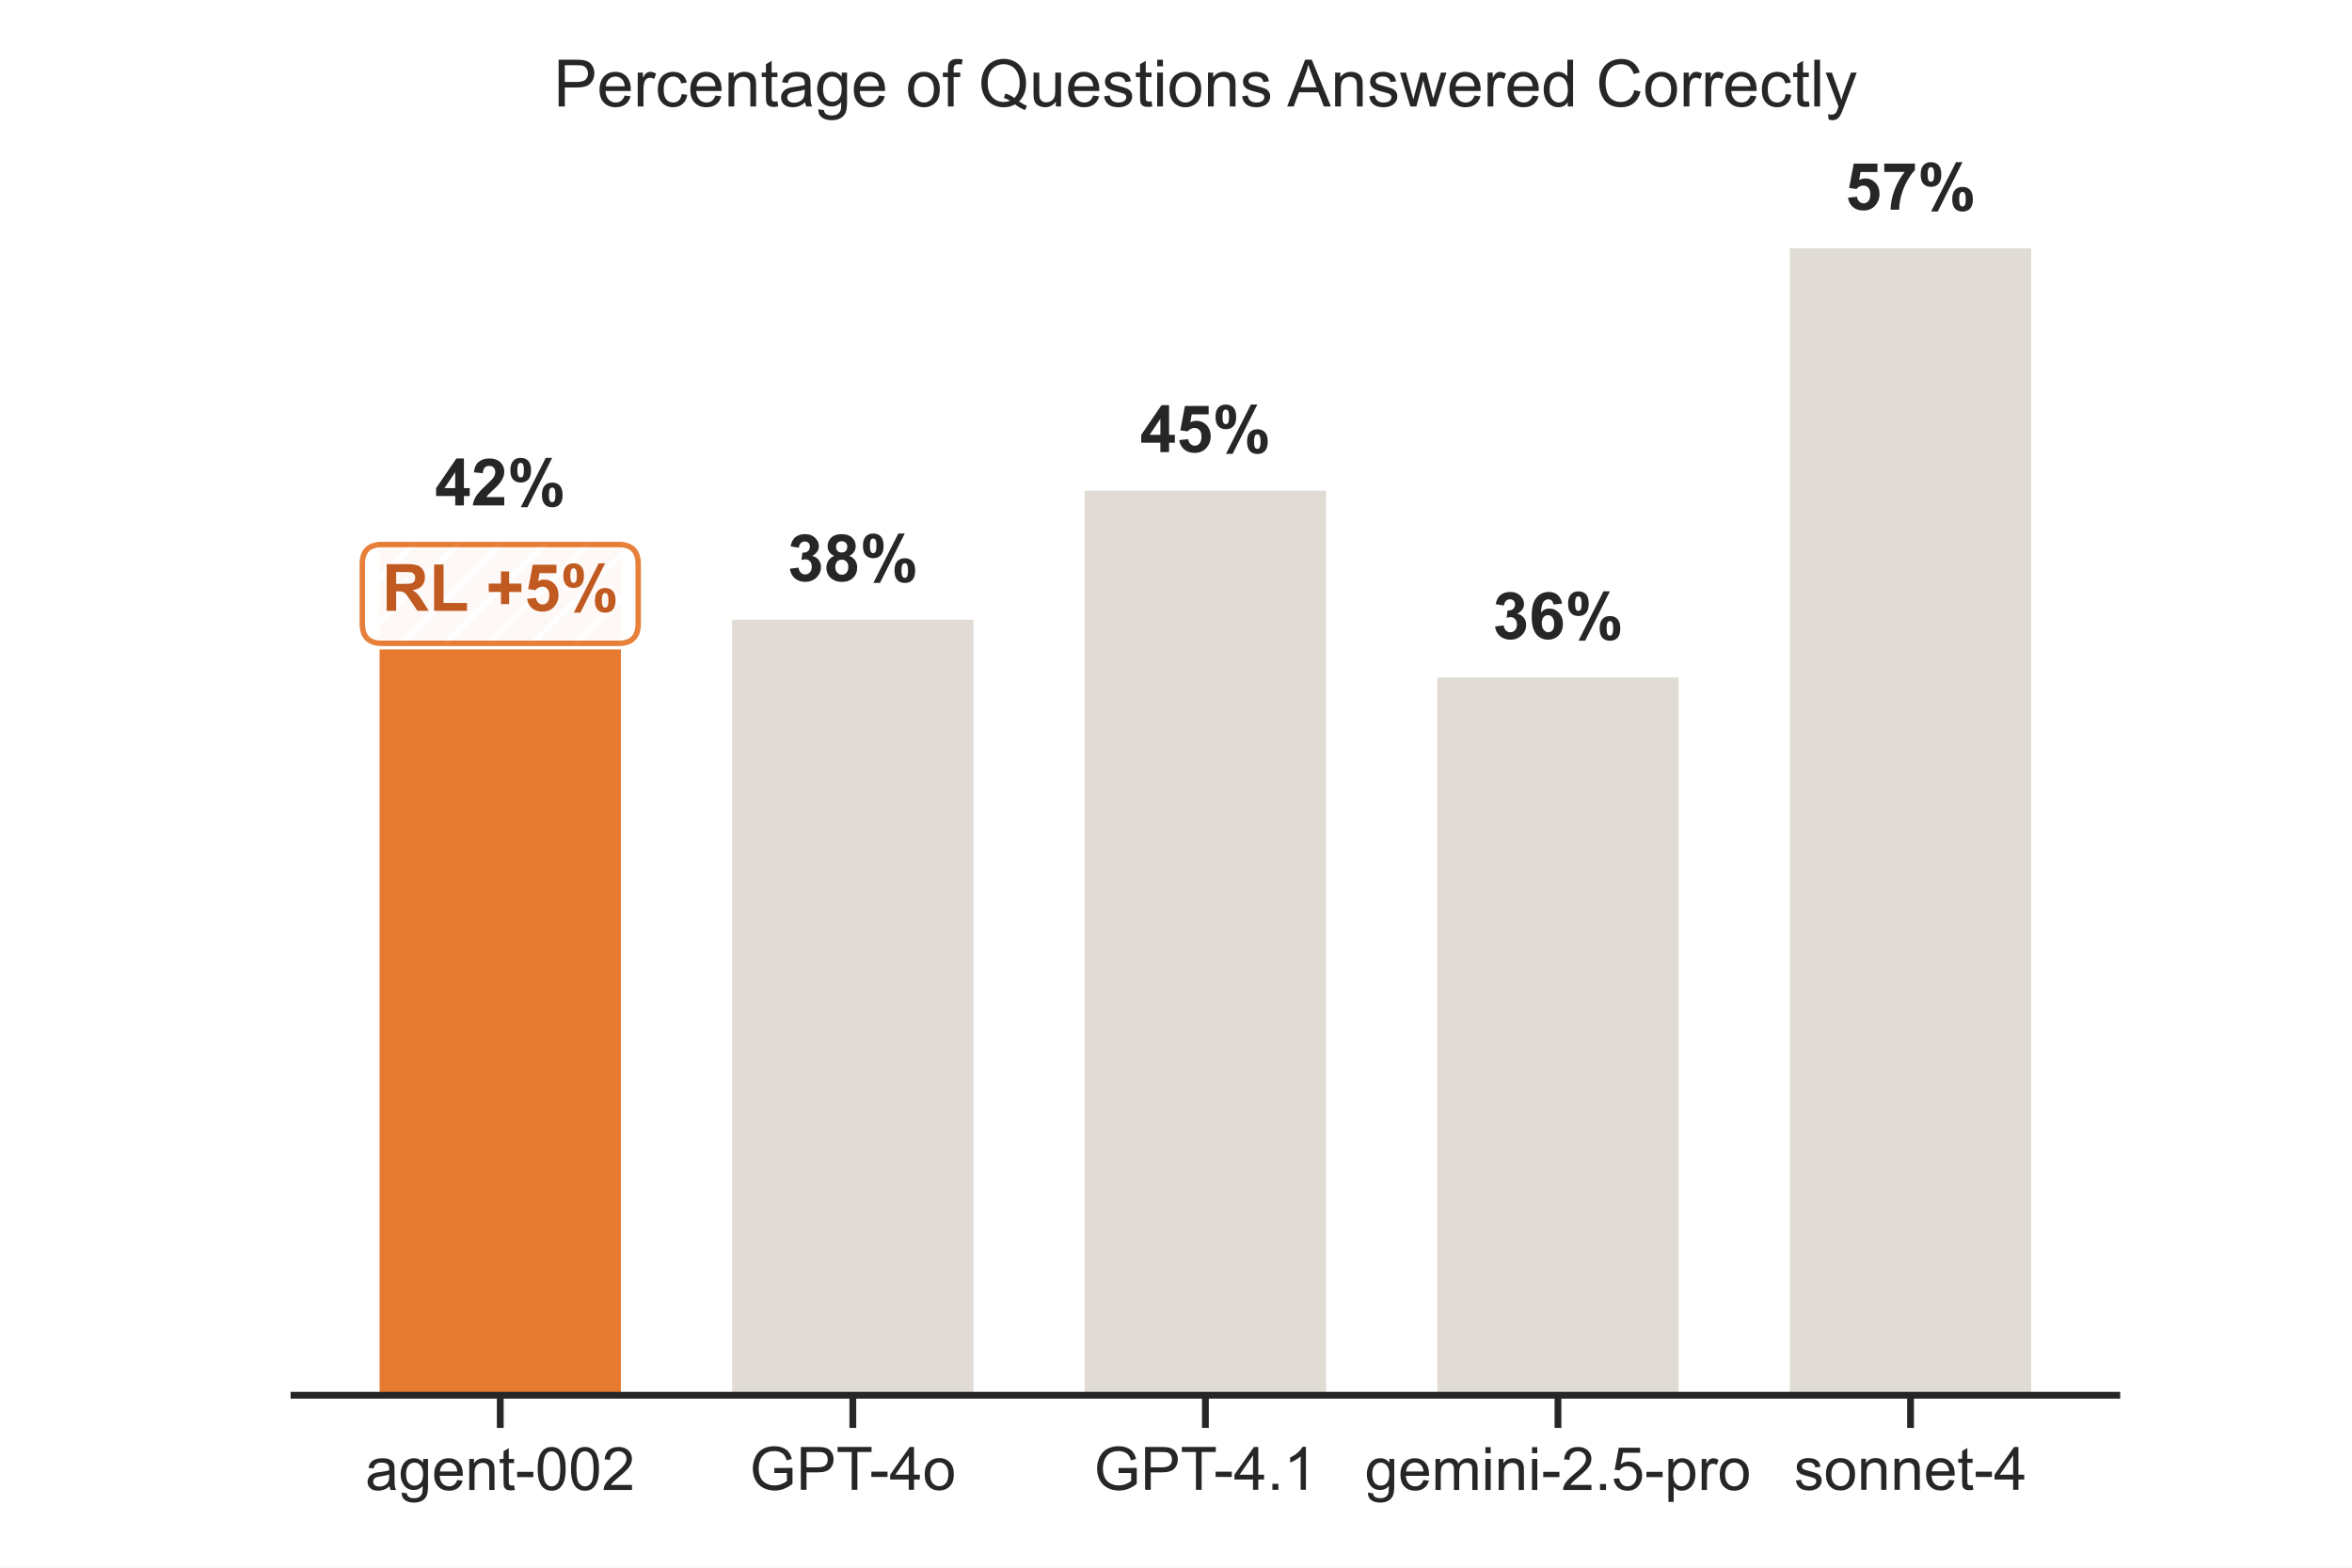
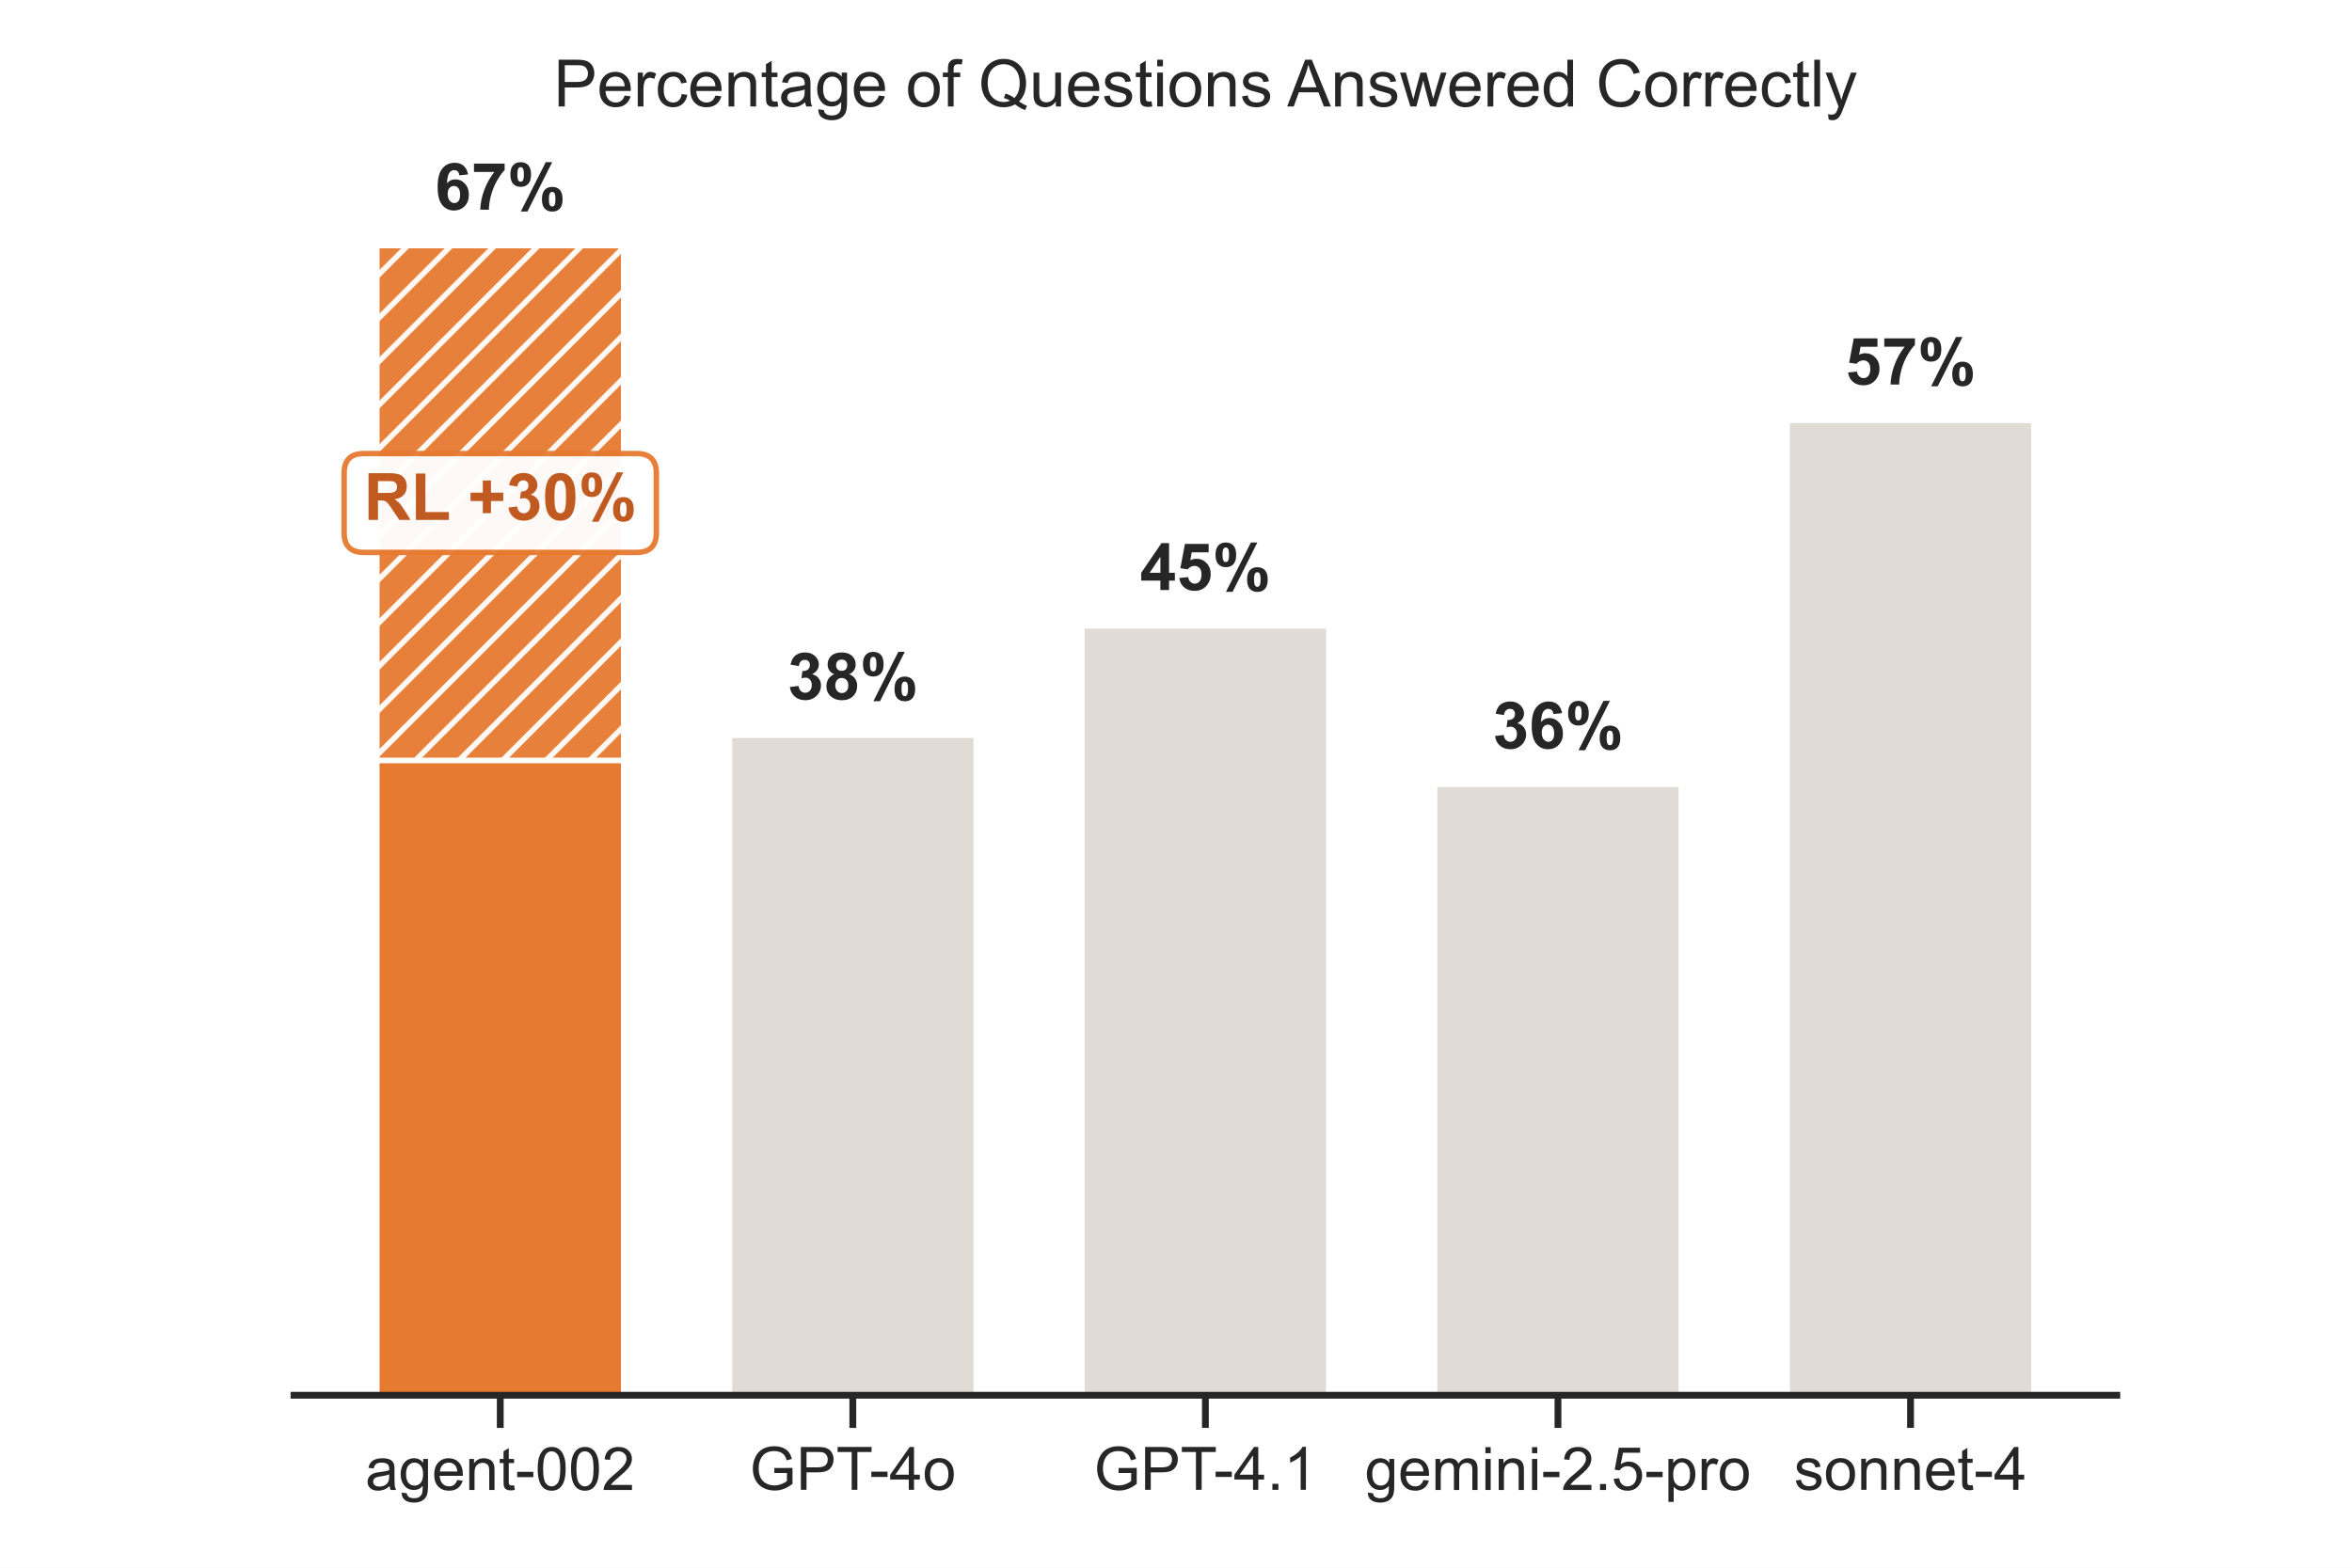
<svg xmlns="http://www.w3.org/2000/svg" xmlns:xlink="http://www.w3.org/1999/xlink" width="432pt" height="288pt" viewBox="0 0 432 288" version="1.1">
  <defs>
    <style type="text/css">*{stroke-linejoin: round; stroke-linecap: butt}</style>
  </defs>
  <g id="figure_1">
    <g id="patch_1">
      <path d="M 0 288  L 432 288  L 432 0  L 0 0  z " style="fill: #ffffff" />
    </g>
    <g id="axes_1">
      <g id="patch_2">
        <path d="M 54 256.32  L 388.8 256.32  L 388.8 34.56  L 54 34.56  z " style="fill: #ffffff" />
      </g>
      <g id="matplotlib.axis_1">
        <g id="xtick_1">
          <g id="line2d_1">
            <defs>
-               <path id="m8df3dafa8f" d="M 0 0  L 0 6  " style="stroke: #262626; stroke-width: 1.25" />
+               <path id="m1ef408820e" d="M 0 0  L 0 6  " style="stroke: #262626; stroke-width: 1.25" />
            </defs>
            <g>
-               <use xlink:href="#m8df3dafa8f" x="91.884" y="256.32" style="fill: #262626; stroke: #262626; stroke-width: 1.25" />
+               <use xlink:href="#m1ef408820e" x="91.884" y="256.32" style="fill: #262626; stroke: #262626; stroke-width: 1.25" />
            </g>
          </g>
          <g id="text_1">
            <g style="fill: #262626" transform="translate(67.11465 273.7262) scale(0.11 -0.11)">
              <defs>
                <path id="ArialMT-61" d="M 2588 409  Q 2275 144 1986 34  Q 1697 -75 1366 -75  Q 819 -75 525 192  Q 231 459 231 875  Q 231 1119 342 1320  Q 453 1522 633 1644  Q 813 1766 1038 1828  Q 1203 1872 1538 1913  Q 2219 1994 2541 2106  Q 2544 2222 2544 2253  Q 2544 2597 2384 2738  Q 2169 2928 1744 2928  Q 1347 2928 1158 2789  Q 969 2650 878 2297  L 328 2372  Q 403 2725 575 2942  Q 747 3159 1072 3276  Q 1397 3394 1825 3394  Q 2250 3394 2515 3294  Q 2781 3194 2906 3042  Q 3031 2891 3081 2659  Q 3109 2516 3109 2141  L 3109 1391  Q 3109 606 3145 398  Q 3181 191 3288 0  L 2700 0  Q 2613 175 2588 409  z M 2541 1666  Q 2234 1541 1622 1453  Q 1275 1403 1131 1340  Q 988 1278 909 1158  Q 831 1038 831 891  Q 831 666 1001 516  Q 1172 366 1500 366  Q 1825 366 2078 508  Q 2331 650 2450 897  Q 2541 1088 2541 1459  L 2541 1666  z " transform="scale(0.015625)" />
                <path id="ArialMT-67" d="M 319 -275  L 866 -356  Q 900 -609 1056 -725  Q 1266 -881 1628 -881  Q 2019 -881 2231 -725  Q 2444 -569 2519 -288  Q 2563 -116 2559 434  Q 2191 0 1641 0  Q 956 0 581 494  Q 206 988 206 1678  Q 206 2153 378 2554  Q 550 2956 876 3175  Q 1203 3394 1644 3394  Q 2231 3394 2613 2919  L 2613 3319  L 3131 3319  L 3131 450  Q 3131 -325 2973 -648  Q 2816 -972 2473 -1159  Q 2131 -1347 1631 -1347  Q 1038 -1347 672 -1080  Q 306 -813 319 -275  z M 784 1719  Q 784 1066 1043 766  Q 1303 466 1694 466  Q 2081 466 2343 764  Q 2606 1063 2606 1700  Q 2606 2309 2336 2618  Q 2066 2928 1684 2928  Q 1309 2928 1046 2623  Q 784 2319 784 1719  z " transform="scale(0.015625)" />
                <path id="ArialMT-65" d="M 2694 1069  L 3275 997  Q 3138 488 2766 206  Q 2394 -75 1816 -75  Q 1088 -75 661 373  Q 234 822 234 1631  Q 234 2469 665 2931  Q 1097 3394 1784 3394  Q 2450 3394 2872 2941  Q 3294 2488 3294 1666  Q 3294 1616 3291 1516  L 816 1516  Q 847 969 1125 678  Q 1403 388 1819 388  Q 2128 388 2347 550  Q 2566 713 2694 1069  z M 847 1978  L 2700 1978  Q 2663 2397 2488 2606  Q 2219 2931 1791 2931  Q 1403 2931 1139 2672  Q 875 2413 847 1978  z " transform="scale(0.015625)" />
                <path id="ArialMT-6e" d="M 422 0  L 422 3319  L 928 3319  L 928 2847  Q 1294 3394 1984 3394  Q 2284 3394 2536 3286  Q 2788 3178 2913 3003  Q 3038 2828 3088 2588  Q 3119 2431 3119 2041  L 3119 0  L 2556 0  L 2556 2019  Q 2556 2363 2490 2533  Q 2425 2703 2258 2804  Q 2091 2906 1866 2906  Q 1506 2906 1245 2678  Q 984 2450 984 1813  L 984 0  L 422 0  z " transform="scale(0.015625)" />
                <path id="ArialMT-74" d="M 1650 503  L 1731 6  Q 1494 -44 1306 -44  Q 1000 -44 831 53  Q 663 150 594 308  Q 525 466 525 972  L 525 2881  L 113 2881  L 113 3319  L 525 3319  L 525 4141  L 1084 4478  L 1084 3319  L 1650 3319  L 1650 2881  L 1084 2881  L 1084 941  Q 1084 700 1114 631  Q 1144 563 1211 522  Q 1278 481 1403 481  Q 1497 481 1650 503  z " transform="scale(0.015625)" />
                <path id="ArialMT-2d" d="M 203 1375  L 203 1941  L 1931 1941  L 1931 1375  L 203 1375  z " transform="scale(0.015625)" />
                <path id="ArialMT-30" d="M 266 2259  Q 266 3072 433 3567  Q 600 4063 929 4331  Q 1259 4600 1759 4600  Q 2128 4600 2406 4451  Q 2684 4303 2865 4023  Q 3047 3744 3150 3342  Q 3253 2941 3253 2259  Q 3253 1453 3087 958  Q 2922 463 2592 192  Q 2263 -78 1759 -78  Q 1097 -78 719 397  Q 266 969 266 2259  z M 844 2259  Q 844 1131 1108 757  Q 1372 384 1759 384  Q 2147 384 2411 759  Q 2675 1134 2675 2259  Q 2675 3391 2411 3762  Q 2147 4134 1753 4134  Q 1366 4134 1134 3806  Q 844 3388 844 2259  z " transform="scale(0.015625)" />
                <path id="ArialMT-32" d="M 3222 541  L 3222 0  L 194 0  Q 188 203 259 391  Q 375 700 629 1000  Q 884 1300 1366 1694  Q 2113 2306 2375 2664  Q 2638 3022 2638 3341  Q 2638 3675 2398 3904  Q 2159 4134 1775 4134  Q 1369 4134 1125 3890  Q 881 3647 878 3216  L 300 3275  Q 359 3922 746 4261  Q 1134 4600 1788 4600  Q 2447 4600 2831 4234  Q 3216 3869 3216 3328  Q 3216 3053 3103 2787  Q 2991 2522 2730 2228  Q 2469 1934 1863 1422  Q 1356 997 1212 845  Q 1069 694 975 541  L 3222 541  z " transform="scale(0.015625)" />
              </defs>
              <use xlink:href="#ArialMT-61" />
              <use xlink:href="#ArialMT-67" transform="translate(55.61523 0)" />
              <use xlink:href="#ArialMT-65" transform="translate(111.2305 0)" />
              <use xlink:href="#ArialMT-6e" transform="translate(166.8457 0)" />
              <use xlink:href="#ArialMT-74" transform="translate(222.4609 0)" />
              <use xlink:href="#ArialMT-2d" transform="translate(250.2441 0)" />
              <use xlink:href="#ArialMT-30" transform="translate(283.5449 0)" />
              <use xlink:href="#ArialMT-30" transform="translate(339.1602 0)" />
              <use xlink:href="#ArialMT-32" transform="translate(394.7754 0)" />
            </g>
          </g>
        </g>
        <g id="xtick_2">
          <g id="line2d_2">
            <g>
-               <use xlink:href="#m8df3dafa8f" x="156.642" y="256.32" style="fill: #262626; stroke: #262626; stroke-width: 1.25" />
+               <use xlink:href="#m1ef408820e" x="156.642" y="256.32" style="fill: #262626; stroke: #262626; stroke-width: 1.25" />
            </g>
          </g>
          <g id="text_2">
            <g style="fill: #262626" transform="translate(137.69 273.6936) scale(0.11 -0.11)">
              <defs>
                <path id="ArialMT-47" d="M 2638 1797  L 2638 2334  L 4578 2338  L 4578 638  Q 4131 281 3656 101  Q 3181 -78 2681 -78  Q 2006 -78 1454 211  Q 903 500 622 1047  Q 341 1594 341 2269  Q 341 2938 620 3517  Q 900 4097 1425 4378  Q 1950 4659 2634 4659  Q 3131 4659 3532 4498  Q 3934 4338 4162 4050  Q 4391 3763 4509 3300  L 3963 3150  Q 3859 3500 3706 3700  Q 3553 3900 3268 4020  Q 2984 4141 2638 4141  Q 2222 4141 1919 4014  Q 1616 3888 1430 3681  Q 1244 3475 1141 3228  Q 966 2803 966 2306  Q 966 1694 1177 1281  Q 1388 869 1791 669  Q 2194 469 2647 469  Q 3041 469 3416 620  Q 3791 772 3984 944  L 3984 1797  L 2638 1797  z " transform="scale(0.015625)" />
                <path id="ArialMT-50" d="M 494 0  L 494 4581  L 2222 4581  Q 2678 4581 2919 4538  Q 3256 4481 3484 4323  Q 3713 4166 3852 3881  Q 3991 3597 3991 3256  Q 3991 2672 3619 2267  Q 3247 1863 2275 1863  L 1100 1863  L 1100 0  L 494 0  z M 1100 2403  L 2284 2403  Q 2872 2403 3119 2622  Q 3366 2841 3366 3238  Q 3366 3525 3220 3729  Q 3075 3934 2838 4000  Q 2684 4041 2272 4041  L 1100 4041  L 1100 2403  z " transform="scale(0.015625)" />
                <path id="ArialMT-54" d="M 1659 0  L 1659 4041  L 150 4041  L 150 4581  L 3781 4581  L 3781 4041  L 2266 4041  L 2266 0  L 1659 0  z " transform="scale(0.015625)" />
                <path id="ArialMT-34" d="M 2069 0  L 2069 1097  L 81 1097  L 81 1613  L 2172 4581  L 2631 4581  L 2631 1613  L 3250 1613  L 3250 1097  L 2631 1097  L 2631 0  L 2069 0  z M 2069 1613  L 2069 3678  L 634 1613  L 2069 1613  z " transform="scale(0.015625)" />
                <path id="ArialMT-6f" d="M 213 1659  Q 213 2581 725 3025  Q 1153 3394 1769 3394  Q 2453 3394 2887 2945  Q 3322 2497 3322 1706  Q 3322 1066 3130 698  Q 2938 331 2570 128  Q 2203 -75 1769 -75  Q 1072 -75 642 372  Q 213 819 213 1659  z M 791 1659  Q 791 1022 1069 705  Q 1347 388 1769 388  Q 2188 388 2466 706  Q 2744 1025 2744 1678  Q 2744 2294 2464 2611  Q 2184 2928 1769 2928  Q 1347 2928 1069 2612  Q 791 2297 791 1659  z " transform="scale(0.015625)" />
              </defs>
              <use xlink:href="#ArialMT-47" />
              <use xlink:href="#ArialMT-50" transform="translate(77.7832 0)" />
              <use xlink:href="#ArialMT-54" transform="translate(144.4824 0)" />
              <use xlink:href="#ArialMT-2d" transform="translate(200.0664 0)" />
              <use xlink:href="#ArialMT-34" transform="translate(233.3672 0)" />
              <use xlink:href="#ArialMT-6f" transform="translate(288.9824 0)" />
            </g>
          </g>
        </g>
        <g id="xtick_3">
          <g id="line2d_3">
            <g>
-               <use xlink:href="#m8df3dafa8f" x="221.4" y="256.32" style="fill: #262626; stroke: #262626; stroke-width: 1.25" />
+               <use xlink:href="#m1ef408820e" x="221.4" y="256.32" style="fill: #262626; stroke: #262626; stroke-width: 1.25" />
            </g>
          </g>
          <g id="text_3">
            <g style="fill: #262626" transform="translate(200.9202 273.6936) scale(0.11 -0.11)">
              <defs>
                <path id="ArialMT-2e" d="M 581 0  L 581 641  L 1222 641  L 1222 0  L 581 0  z " transform="scale(0.015625)" />
                <path id="ArialMT-31" d="M 2384 0  L 1822 0  L 1822 3584  Q 1619 3391 1289 3197  Q 959 3003 697 2906  L 697 3450  Q 1169 3672 1522 3987  Q 1875 4303 2022 4600  L 2384 4600  L 2384 0  z " transform="scale(0.015625)" />
              </defs>
              <use xlink:href="#ArialMT-47" />
              <use xlink:href="#ArialMT-50" transform="translate(77.7832 0)" />
              <use xlink:href="#ArialMT-54" transform="translate(144.4824 0)" />
              <use xlink:href="#ArialMT-2d" transform="translate(200.0664 0)" />
              <use xlink:href="#ArialMT-34" transform="translate(233.3672 0)" />
              <use xlink:href="#ArialMT-2e" transform="translate(288.9824 0)" />
              <use xlink:href="#ArialMT-31" transform="translate(316.7656 0)" />
            </g>
          </g>
        </g>
        <g id="xtick_4">
          <g id="line2d_4">
            <g>
-               <use xlink:href="#m8df3dafa8f" x="286.158" y="256.32" style="fill: #262626; stroke: #262626; stroke-width: 1.25" />
+               <use xlink:href="#m1ef408820e" x="286.158" y="256.32" style="fill: #262626; stroke: #262626; stroke-width: 1.25" />
            </g>
          </g>
          <g id="text_4">
            <g style="fill: #262626" transform="translate(250.7013 273.7262) scale(0.11 -0.11)">
              <defs>
                <path id="ArialMT-6d" d="M 422 0  L 422 3319  L 925 3319  L 925 2853  Q 1081 3097 1340 3245  Q 1600 3394 1931 3394  Q 2300 3394 2536 3241  Q 2772 3088 2869 2813  Q 3263 3394 3894 3394  Q 4388 3394 4653 3120  Q 4919 2847 4919 2278  L 4919 0  L 4359 0  L 4359 2091  Q 4359 2428 4304 2576  Q 4250 2725 4106 2815  Q 3963 2906 3769 2906  Q 3419 2906 3187 2673  Q 2956 2441 2956 1928  L 2956 0  L 2394 0  L 2394 2156  Q 2394 2531 2256 2718  Q 2119 2906 1806 2906  Q 1569 2906 1367 2781  Q 1166 2656 1075 2415  Q 984 2175 984 1722  L 984 0  L 422 0  z " transform="scale(0.015625)" />
                <path id="ArialMT-69" d="M 425 3934  L 425 4581  L 988 4581  L 988 3934  L 425 3934  z M 425 0  L 425 3319  L 988 3319  L 988 0  L 425 0  z " transform="scale(0.015625)" />
                <path id="ArialMT-35" d="M 266 1200  L 856 1250  Q 922 819 1161 601  Q 1400 384 1738 384  Q 2144 384 2425 690  Q 2706 997 2706 1503  Q 2706 1984 2436 2262  Q 2166 2541 1728 2541  Q 1456 2541 1237 2417  Q 1019 2294 894 2097  L 366 2166  L 809 4519  L 3088 4519  L 3088 3981  L 1259 3981  L 1013 2750  Q 1425 3038 1878 3038  Q 2478 3038 2890 2622  Q 3303 2206 3303 1553  Q 3303 931 2941 478  Q 2500 -78 1738 -78  Q 1113 -78 717 272  Q 322 622 266 1200  z " transform="scale(0.015625)" />
                <path id="ArialMT-70" d="M 422 -1272  L 422 3319  L 934 3319  L 934 2888  Q 1116 3141 1344 3267  Q 1572 3394 1897 3394  Q 2322 3394 2647 3175  Q 2972 2956 3137 2557  Q 3303 2159 3303 1684  Q 3303 1175 3120 767  Q 2938 359 2589 142  Q 2241 -75 1856 -75  Q 1575 -75 1351 44  Q 1128 163 984 344  L 984 -1272  L 422 -1272  z M 931 1641  Q 931 1000 1190 694  Q 1450 388 1819 388  Q 2194 388 2461 705  Q 2728 1022 2728 1688  Q 2728 2322 2467 2637  Q 2206 2953 1844 2953  Q 1484 2953 1207 2617  Q 931 2281 931 1641  z " transform="scale(0.015625)" />
                <path id="ArialMT-72" d="M 416 0  L 416 3319  L 922 3319  L 922 2816  Q 1116 3169 1280 3281  Q 1444 3394 1641 3394  Q 1925 3394 2219 3213  L 2025 2691  Q 1819 2813 1613 2813  Q 1428 2813 1281 2702  Q 1134 2591 1072 2394  Q 978 2094 978 1738  L 978 0  L 416 0  z " transform="scale(0.015625)" />
              </defs>
              <use xlink:href="#ArialMT-67" />
              <use xlink:href="#ArialMT-65" transform="translate(55.61523 0)" />
              <use xlink:href="#ArialMT-6d" transform="translate(111.2305 0)" />
              <use xlink:href="#ArialMT-69" transform="translate(194.5312 0)" />
              <use xlink:href="#ArialMT-6e" transform="translate(216.748 0)" />
              <use xlink:href="#ArialMT-69" transform="translate(272.3633 0)" />
              <use xlink:href="#ArialMT-2d" transform="translate(294.5801 0)" />
              <use xlink:href="#ArialMT-32" transform="translate(327.8809 0)" />
              <use xlink:href="#ArialMT-2e" transform="translate(383.4961 0)" />
              <use xlink:href="#ArialMT-35" transform="translate(411.2793 0)" />
              <use xlink:href="#ArialMT-2d" transform="translate(466.8945 0)" />
              <use xlink:href="#ArialMT-70" transform="translate(500.1953 0)" />
              <use xlink:href="#ArialMT-72" transform="translate(555.8105 0)" />
              <use xlink:href="#ArialMT-6f" transform="translate(589.1113 0)" />
            </g>
          </g>
        </g>
        <g id="xtick_5">
          <g id="line2d_5">
            <g>
-               <use xlink:href="#m8df3dafa8f" x="350.916" y="256.32" style="fill: #262626; stroke: #262626; stroke-width: 1.25" />
+               <use xlink:href="#m1ef408820e" x="350.916" y="256.32" style="fill: #262626; stroke: #262626; stroke-width: 1.25" />
            </g>
          </g>
          <g id="text_5">
            <g style="fill: #262626" transform="translate(329.5146 273.6936) scale(0.11 -0.11)">
              <defs>
                <path id="ArialMT-73" d="M 197 991  L 753 1078  Q 800 744 1014 566  Q 1228 388 1613 388  Q 2000 388 2187 545  Q 2375 703 2375 916  Q 2375 1106 2209 1216  Q 2094 1291 1634 1406  Q 1016 1563 777 1677  Q 538 1791 414 1992  Q 291 2194 291 2438  Q 291 2659 392 2848  Q 494 3038 669 3163  Q 800 3259 1026 3326  Q 1253 3394 1513 3394  Q 1903 3394 2198 3281  Q 2494 3169 2634 2976  Q 2775 2784 2828 2463  L 2278 2388  Q 2241 2644 2061 2787  Q 1881 2931 1553 2931  Q 1166 2931 1000 2803  Q 834 2675 834 2503  Q 834 2394 903 2306  Q 972 2216 1119 2156  Q 1203 2125 1616 2013  Q 2213 1853 2448 1751  Q 2684 1650 2818 1456  Q 2953 1263 2953 975  Q 2953 694 2789 445  Q 2625 197 2315 61  Q 2006 -75 1616 -75  Q 969 -75 630 194  Q 291 463 197 991  z " transform="scale(0.015625)" />
              </defs>
              <use xlink:href="#ArialMT-73" />
              <use xlink:href="#ArialMT-6f" transform="translate(50 0)" />
              <use xlink:href="#ArialMT-6e" transform="translate(105.6152 0)" />
              <use xlink:href="#ArialMT-6e" transform="translate(161.2305 0)" />
              <use xlink:href="#ArialMT-65" transform="translate(216.8457 0)" />
              <use xlink:href="#ArialMT-74" transform="translate(272.4609 0)" />
              <use xlink:href="#ArialMT-2d" transform="translate(300.2441 0)" />
              <use xlink:href="#ArialMT-34" transform="translate(333.5449 0)" />
            </g>
          </g>
        </g>
      </g>
      <g id="matplotlib.axis_2" />
      <g id="patch_3">
-         <path d="M 69.218 256.32  L 114.549 256.32  L 114.549 118.774  L 69.218 118.774  z " clip-path="url(#p9fd61ab926)" style="fill: #e67a30; stroke: #ffffff; stroke-linejoin: miter" />
+         <path d="M 69.218 256.32  L 114.549 256.32  L 114.549 139.687  L 69.218 139.687  z " clip-path="url(#p800c25b218)" style="fill: #e67a30; stroke: #ffffff; stroke-linejoin: miter" />
      </g>
      <g id="patch_4">
-         <path d="M 69.218 118.774  L 114.549 118.774  L 114.549 99.444  L 69.218 99.444  z " clip-path="url(#p9fd61ab926)" style="fill: url(#hd439c485a2); opacity: 0.95; stroke: #ffffff; stroke-linejoin: miter" />
+         <path d="M 69.218 139.687  L 114.549 139.687  L 114.549 45.12  L 69.218 45.12  z " clip-path="url(#p800c25b218)" style="fill: url(#hb7e498217a); opacity: 0.95; stroke: #ffffff; stroke-linejoin: miter" />
      </g>
      <g id="patch_5">
-         <path d="M 133.976 256.32  L 179.307 256.32  L 179.307 113.341  L 133.976 113.341  z " clip-path="url(#p9fd61ab926)" style="fill: #e0dcd5; stroke: #ffffff; stroke-linejoin: miter" />
+         <path d="M 133.976 256.32  L 179.307 256.32  L 179.307 135.08  L 133.976 135.08  z " clip-path="url(#p800c25b218)" style="fill: #e0dcd5; stroke: #ffffff; stroke-linejoin: miter" />
      </g>
      <g id="patch_6">
-         <path d="M 198.735 256.32  L 244.065 256.32  L 244.065 89.648  L 198.735 89.648  z " clip-path="url(#p9fd61ab926)" style="fill: #e0dcd5; stroke: #ffffff; stroke-linejoin: miter" />
+         <path d="M 198.735 256.32  L 244.065 256.32  L 244.065 114.989  L 198.735 114.989  z " clip-path="url(#p800c25b218)" style="fill: #e0dcd5; stroke: #ffffff; stroke-linejoin: miter" />
      </g>
      <g id="patch_7">
-         <path d="M 263.493 256.32  L 308.824 256.32  L 308.824 123.963  L 263.493 123.963  z " clip-path="url(#p9fd61ab926)" style="fill: #e0dcd5; stroke: #ffffff; stroke-linejoin: miter" />
+         <path d="M 263.493 256.32  L 308.824 256.32  L 308.824 144.086  L 263.493 144.086  z " clip-path="url(#p800c25b218)" style="fill: #e0dcd5; stroke: #ffffff; stroke-linejoin: miter" />
      </g>
      <g id="patch_8">
-         <path d="M 328.251 256.32  L 373.582 256.32  L 373.582 45.12  L 328.251 45.12  z " clip-path="url(#p9fd61ab926)" style="fill: #e0dcd5; stroke: #ffffff; stroke-linejoin: miter" />
+         <path d="M 328.251 256.32  L 373.582 256.32  L 373.582 77.231  L 328.251 77.231  z " clip-path="url(#p800c25b218)" style="fill: #e0dcd5; stroke: #ffffff; stroke-linejoin: miter" />
      </g>
      <g id="patch_9">
        <path d="M 54 256.32  L 388.8 256.32  " style="fill: none; stroke: #262626; stroke-width: 1.25; stroke-linejoin: miter; stroke-linecap: square" />
      </g>
      <g id="text_6">
        <g id="patch_10">
-           <path d="M 70.148 118.188  L 113.619 118.188  Q 117.219 118.188 117.219 114.588  L 117.219 103.63  Q 117.219 100.03 113.619 100.03  L 70.148 100.03  Q 66.548 100.03 66.548 103.63  L 66.548 114.588  Q 66.548 118.188 70.148 118.188  z " style="fill: #ffffff; opacity: 0.95; stroke: #e67a30; stroke-linejoin: miter" />
-         </g>
-         <g style="fill: #c05a20" transform="translate(70.14762 112.2197) scale(0.12 -0.12)">
+           <path d="M 66.811 101.482  L 116.956 101.482  Q 120.556 101.482 120.556 97.882  L 120.556 86.925  Q 120.556 83.325 116.956 83.325  L 66.811 83.325  Q 63.211 83.325 63.211 86.925  L 63.211 97.882  Q 63.211 101.482 66.811 101.482  z " style="fill: #ffffff; opacity: 0.95; stroke: #e67a30; stroke-linejoin: miter" />
+         </g>
+         <g style="fill: #c05a20" transform="translate(66.81106 95.51421) scale(0.12 -0.12)">
          <defs>
            <path id="Arial-BoldMT-52" d="M 469 0  L 469 4581  L 2416 4581  Q 3150 4581 3483 4457  Q 3816 4334 4016 4018  Q 4216 3703 4216 3297  Q 4216 2781 3912 2445  Q 3609 2109 3006 2022  Q 3306 1847 3501 1637  Q 3697 1428 4028 894  L 4588 0  L 3481 0  L 2813 997  Q 2456 1531 2325 1670  Q 2194 1809 2047 1861  Q 1900 1913 1581 1913  L 1394 1913  L 1394 0  L 469 0  z M 1394 2644  L 2078 2644  Q 2744 2644 2909 2700  Q 3075 2756 3169 2893  Q 3263 3031 3263 3238  Q 3263 3469 3139 3611  Q 3016 3753 2791 3791  Q 2678 3806 2116 3806  L 1394 3806  L 1394 2644  z " transform="scale(0.015625)" />
            <path id="Arial-BoldMT-4c" d="M 491 0  L 491 4544  L 1416 4544  L 1416 772  L 3716 772  L 3716 0  L 491 0  z " transform="scale(0.015625)" />
            <path id="Arial-BoldMT-20" transform="scale(0.015625)" />
            <path id="Arial-BoldMT-2b" d="M 1466 659  L 1466 1850  L 266 1850  L 266 2672  L 1466 2672  L 1466 3863  L 2266 3863  L 2266 2672  L 3469 2672  L 3469 1850  L 2266 1850  L 2266 659  L 1466 659  z " transform="scale(0.015625)" />
-             <path id="Arial-BoldMT-35" d="M 284 1178  L 1159 1269  Q 1197 972 1381 798  Q 1566 625 1806 625  Q 2081 625 2272 848  Q 2463 1072 2463 1522  Q 2463 1944 2273 2155  Q 2084 2366 1781 2366  Q 1403 2366 1103 2031  L 391 2134  L 841 4519  L 3163 4519  L 3163 3697  L 1506 3697  L 1369 2919  Q 1663 3066 1969 3066  Q 2553 3066 2959 2641  Q 3366 2216 3366 1538  Q 3366 972 3038 528  Q 2591 -78 1797 -78  Q 1163 -78 763 262  Q 363 603 284 1178  z " transform="scale(0.015625)" />
+             <path id="Arial-BoldMT-33" d="M 241 1216  L 1091 1319  Q 1131 994 1309 822  Q 1488 650 1741 650  Q 2013 650 2198 856  Q 2384 1063 2384 1413  Q 2384 1744 2206 1937  Q 2028 2131 1772 2131  Q 1603 2131 1369 2066  L 1466 2781  Q 1822 2772 2009 2936  Q 2197 3100 2197 3372  Q 2197 3603 2059 3740  Q 1922 3878 1694 3878  Q 1469 3878 1309 3722  Q 1150 3566 1116 3266  L 306 3403  Q 391 3819 561 4067  Q 731 4316 1036 4458  Q 1341 4600 1719 4600  Q 2366 4600 2756 4188  Q 3078 3850 3078 3425  Q 3078 2822 2419 2463  Q 2813 2378 3048 2084  Q 3284 1791 3284 1375  Q 3284 772 2843 347  Q 2403 -78 1747 -78  Q 1125 -78 715 280  Q 306 638 241 1216  z " transform="scale(0.015625)" />
+             <path id="Arial-BoldMT-30" d="M 1756 4600  Q 2422 4600 2797 4125  Q 3244 3563 3244 2259  Q 3244 959 2794 391  Q 2422 -78 1756 -78  Q 1088 -78 678 436  Q 269 950 269 2269  Q 269 3563 719 4131  Q 1091 4600 1756 4600  z M 1756 3872  Q 1597 3872 1472 3770  Q 1347 3669 1278 3406  Q 1188 3066 1188 2259  Q 1188 1453 1269 1151  Q 1350 850 1473 750  Q 1597 650 1756 650  Q 1916 650 2041 751  Q 2166 853 2234 1116  Q 2325 1453 2325 2259  Q 2325 3066 2244 3367  Q 2163 3669 2039 3770  Q 1916 3872 1756 3872  z " transform="scale(0.015625)" />
            <path id="Arial-BoldMT-25" d="M 278 3450  Q 278 4066 548 4362  Q 819 4659 1281 4659  Q 1759 4659 2029 4364  Q 2300 4069 2300 3450  Q 2300 2834 2029 2537  Q 1759 2241 1297 2241  Q 819 2241 548 2536  Q 278 2831 278 3450  z M 963 3456  Q 963 3009 1066 2856  Q 1144 2744 1281 2744  Q 1422 2744 1500 2856  Q 1600 3009 1600 3456  Q 1600 3903 1500 4053  Q 1422 4169 1281 4169  Q 1144 4169 1066 4056  Q 963 3903 963 3456  z M 1950 -175  L 1300 -175  L 3741 4659  L 4372 4659  L 1950 -175  z M 3369 1028  Q 3369 1644 3639 1941  Q 3909 2238 4378 2238  Q 4850 2238 5120 1941  Q 5391 1644 5391 1028  Q 5391 409 5120 112  Q 4850 -184 4388 -184  Q 3909 -184 3639 112  Q 3369 409 3369 1028  z M 4053 1031  Q 4053 584 4156 434  Q 4234 319 4372 319  Q 4513 319 4588 431  Q 4691 584 4691 1031  Q 4691 1478 4591 1631  Q 4513 1744 4372 1744  Q 4231 1744 4156 1631  Q 4053 1478 4053 1031  z " transform="scale(0.015625)" />
          </defs>
          <use xlink:href="#Arial-BoldMT-52" />
          <use xlink:href="#Arial-BoldMT-4c" transform="translate(72.2168 0)" />
          <use xlink:href="#Arial-BoldMT-20" transform="translate(131.5508 0)" />
          <use xlink:href="#Arial-BoldMT-2b" transform="translate(159.334 0)" />
-           <use xlink:href="#Arial-BoldMT-35" transform="translate(217.7324 0)" />
-           <use xlink:href="#Arial-BoldMT-25" transform="translate(273.3477 0)" />
+           <use xlink:href="#Arial-BoldMT-33" transform="translate(217.7324 0)" />
+           <use xlink:href="#Arial-BoldMT-30" transform="translate(273.3477 0)" />
+           <use xlink:href="#Arial-BoldMT-25" transform="translate(328.9629 0)" />
        </g>
      </g>
      <g id="text_7">
-         <g style="fill: #262626" transform="translate(79.87512 92.85162) scale(0.12 -0.12)">
-           <defs>
-             <path id="Arial-BoldMT-34" d="M 1994 0  L 1994 922  L 119 922  L 119 1691  L 2106 4600  L 2844 4600  L 2844 1694  L 3413 1694  L 3413 922  L 2844 922  L 2844 0  L 1994 0  z M 1994 1694  L 1994 3259  L 941 1694  L 1994 1694  z " transform="scale(0.015625)" />
-             <path id="Arial-BoldMT-32" d="M 3238 816  L 3238 0  L 159 0  Q 209 463 459 877  Q 709 1291 1447 1975  Q 2041 2528 2175 2725  Q 2356 2997 2356 3263  Q 2356 3556 2198 3714  Q 2041 3872 1763 3872  Q 1488 3872 1325 3706  Q 1163 3541 1138 3156  L 263 3244  Q 341 3969 753 4284  Q 1166 4600 1784 4600  Q 2463 4600 2850 4234  Q 3238 3869 3238 3325  Q 3238 3016 3127 2736  Q 3016 2456 2775 2150  Q 2616 1947 2200 1565  Q 1784 1184 1673 1059  Q 1563 934 1494 816  L 3238 816  z " transform="scale(0.015625)" />
-           </defs>
-           <use xlink:href="#Arial-BoldMT-34" />
-           <use xlink:href="#Arial-BoldMT-32" transform="translate(55.61523 0)" />
+         <g style="fill: #262626" transform="translate(79.87512 38.52788) scale(0.12 -0.12)">
+           <defs>
+             <path id="Arial-BoldMT-36" d="M 3247 3459  L 2397 3366  Q 2366 3628 2234 3753  Q 2103 3878 1894 3878  Q 1616 3878 1423 3628  Q 1231 3378 1181 2588  Q 1509 2975 1997 2975  Q 2547 2975 2939 2556  Q 3331 2138 3331 1475  Q 3331 772 2918 347  Q 2506 -78 1859 -78  Q 1166 -78 719 461  Q 272 1000 272 2228  Q 272 3488 737 4044  Q 1203 4600 1947 4600  Q 2469 4600 2811 4308  Q 3153 4016 3247 3459  z M 1256 1544  Q 1256 1116 1453 883  Q 1650 650 1903 650  Q 2147 650 2309 840  Q 2472 1031 2472 1466  Q 2472 1913 2297 2120  Q 2122 2328 1859 2328  Q 1606 2328 1431 2129  Q 1256 1931 1256 1544  z " transform="scale(0.015625)" />
+             <path id="Arial-BoldMT-37" d="M 272 3703  L 272 4519  L 3275 4519  L 3275 3881  Q 2903 3516 2518 2831  Q 2134 2147 1932 1376  Q 1731 606 1734 0  L 888 0  Q 909 950 1279 1937  Q 1650 2925 2269 3703  L 272 3703  z " transform="scale(0.015625)" />
+           </defs>
+           <use xlink:href="#Arial-BoldMT-36" />
+           <use xlink:href="#Arial-BoldMT-37" transform="translate(55.61523 0)" />
          <use xlink:href="#Arial-BoldMT-25" transform="translate(111.2305 0)" />
        </g>
      </g>
      <g id="text_8">
-         <g style="fill: #262626" transform="translate(144.6333 106.7492) scale(0.12 -0.12)">
-           <defs>
-             <path id="Arial-BoldMT-33" d="M 241 1216  L 1091 1319  Q 1131 994 1309 822  Q 1488 650 1741 650  Q 2013 650 2198 856  Q 2384 1063 2384 1413  Q 2384 1744 2206 1937  Q 2028 2131 1772 2131  Q 1603 2131 1369 2066  L 1466 2781  Q 1822 2772 2009 2936  Q 2197 3100 2197 3372  Q 2197 3603 2059 3740  Q 1922 3878 1694 3878  Q 1469 3878 1309 3722  Q 1150 3566 1116 3266  L 306 3403  Q 391 3819 561 4067  Q 731 4316 1036 4458  Q 1341 4600 1719 4600  Q 2366 4600 2756 4188  Q 3078 3850 3078 3425  Q 3078 2822 2419 2463  Q 2813 2378 3048 2084  Q 3284 1791 3284 1375  Q 3284 772 2843 347  Q 2403 -78 1747 -78  Q 1125 -78 715 280  Q 306 638 241 1216  z " transform="scale(0.015625)" />
+         <g style="fill: #262626" transform="translate(144.6333 128.4879) scale(0.12 -0.12)">
+           <defs>
            <path id="Arial-BoldMT-38" d="M 1025 2472  Q 684 2616 529 2867  Q 375 3119 375 3419  Q 375 3931 733 4265  Q 1091 4600 1750 4600  Q 2403 4600 2764 4265  Q 3125 3931 3125 3419  Q 3125 3100 2959 2851  Q 2794 2603 2494 2472  Q 2875 2319 3073 2025  Q 3272 1731 3272 1347  Q 3272 713 2867 316  Q 2463 -81 1791 -81  Q 1166 -81 750 247  Q 259 634 259 1309  Q 259 1681 443 1992  Q 628 2303 1025 2472  z M 1206 3356  Q 1206 3094 1354 2947  Q 1503 2800 1750 2800  Q 2000 2800 2150 2948  Q 2300 3097 2300 3359  Q 2300 3606 2151 3754  Q 2003 3903 1759 3903  Q 1506 3903 1356 3753  Q 1206 3603 1206 3356  z M 1125 1394  Q 1125 1031 1311 828  Q 1497 625 1775 625  Q 2047 625 2225 820  Q 2403 1016 2403 1384  Q 2403 1706 2222 1901  Q 2041 2097 1763 2097  Q 1441 2097 1283 1875  Q 1125 1653 1125 1394  z " transform="scale(0.015625)" />
          </defs>
          <use xlink:href="#Arial-BoldMT-33" />
          <use xlink:href="#Arial-BoldMT-38" transform="translate(55.61523 0)" />
          <use xlink:href="#Arial-BoldMT-25" transform="translate(111.2305 0)" />
        </g>
      </g>
      <g id="text_9">
-         <g style="fill: #262626" transform="translate(209.3916 83.05554) scale(0.12 -0.12)">
+         <g style="fill: #262626" transform="translate(209.3916 108.3967) scale(0.12 -0.12)">
+           <defs>
+             <path id="Arial-BoldMT-34" d="M 1994 0  L 1994 922  L 119 922  L 119 1691  L 2106 4600  L 2844 4600  L 2844 1694  L 3413 1694  L 3413 922  L 2844 922  L 2844 0  L 1994 0  z M 1994 1694  L 1994 3259  L 941 1694  L 1994 1694  z " transform="scale(0.015625)" />
+             <path id="Arial-BoldMT-35" d="M 284 1178  L 1159 1269  Q 1197 972 1381 798  Q 1566 625 1806 625  Q 2081 625 2272 848  Q 2463 1072 2463 1522  Q 2463 1944 2273 2155  Q 2084 2366 1781 2366  Q 1403 2366 1103 2031  L 391 2134  L 841 4519  L 3163 4519  L 3163 3697  L 1506 3697  L 1369 2919  Q 1663 3066 1969 3066  Q 2553 3066 2959 2641  Q 3366 2216 3366 1538  Q 3366 972 3038 528  Q 2591 -78 1797 -78  Q 1163 -78 763 262  Q 363 603 284 1178  z " transform="scale(0.015625)" />
+           </defs>
          <use xlink:href="#Arial-BoldMT-34" />
          <use xlink:href="#Arial-BoldMT-35" transform="translate(55.61523 0)" />
          <use xlink:href="#Arial-BoldMT-25" transform="translate(111.2305 0)" />
        </g>
      </g>
      <g id="text_10">
-         <g style="fill: #262626" transform="translate(274.1498 117.3704) scale(0.12 -0.12)">
-           <defs>
-             <path id="Arial-BoldMT-36" d="M 3247 3459  L 2397 3366  Q 2366 3628 2234 3753  Q 2103 3878 1894 3878  Q 1616 3878 1423 3628  Q 1231 3378 1181 2588  Q 1509 2975 1997 2975  Q 2547 2975 2939 2556  Q 3331 2138 3331 1475  Q 3331 772 2918 347  Q 2506 -78 1859 -78  Q 1166 -78 719 461  Q 272 1000 272 2228  Q 272 3488 737 4044  Q 1203 4600 1947 4600  Q 2469 4600 2811 4308  Q 3153 4016 3247 3459  z M 1256 1544  Q 1256 1116 1453 883  Q 1650 650 1903 650  Q 2147 650 2309 840  Q 2472 1031 2472 1466  Q 2472 1913 2297 2120  Q 2122 2328 1859 2328  Q 1606 2328 1431 2129  Q 1256 1931 1256 1544  z " transform="scale(0.015625)" />
-           </defs>
+         <g style="fill: #262626" transform="translate(274.1498 137.4943) scale(0.12 -0.12)">
          <use xlink:href="#Arial-BoldMT-33" />
          <use xlink:href="#Arial-BoldMT-36" transform="translate(55.61523 0)" />
          <use xlink:href="#Arial-BoldMT-25" transform="translate(111.2305 0)" />
        </g>
      </g>
      <g id="text_11">
-         <g style="fill: #262626" transform="translate(338.908 38.52788) scale(0.12 -0.12)">
-           <defs>
-             <path id="Arial-BoldMT-37" d="M 272 3703  L 272 4519  L 3275 4519  L 3275 3881  Q 2903 3516 2518 2831  Q 2134 2147 1932 1376  Q 1731 606 1734 0  L 888 0  Q 909 950 1279 1937  Q 1650 2925 2269 3703  L 272 3703  z " transform="scale(0.015625)" />
-           </defs>
+         <g style="fill: #262626" transform="translate(338.908 70.63914) scale(0.12 -0.12)">
          <use xlink:href="#Arial-BoldMT-35" />
          <use xlink:href="#Arial-BoldMT-37" transform="translate(55.61523 0)" />
          <use xlink:href="#Arial-BoldMT-25" transform="translate(111.2305 0)" />
        </g>
      </g>
      <g id="text_12">
        <g style="fill: #262626" transform="translate(101.6784 19.56) scale(0.12 -0.12)">
          <defs>
            <path id="ArialMT-63" d="M 2588 1216  L 3141 1144  Q 3050 572 2676 248  Q 2303 -75 1759 -75  Q 1078 -75 664 370  Q 250 816 250 1647  Q 250 2184 428 2587  Q 606 2991 970 3192  Q 1334 3394 1763 3394  Q 2303 3394 2647 3120  Q 2991 2847 3088 2344  L 2541 2259  Q 2463 2594 2264 2762  Q 2066 2931 1784 2931  Q 1359 2931 1093 2626  Q 828 2322 828 1663  Q 828 994 1084 691  Q 1341 388 1753 388  Q 2084 388 2306 591  Q 2528 794 2588 1216  z " transform="scale(0.015625)" />
            <path id="ArialMT-20" transform="scale(0.015625)" />
            <path id="ArialMT-66" d="M 556 0  L 556 2881  L 59 2881  L 59 3319  L 556 3319  L 556 3672  Q 556 4006 616 4169  Q 697 4388 901 4523  Q 1106 4659 1475 4659  Q 1713 4659 2000 4603  L 1916 4113  Q 1741 4144 1584 4144  Q 1328 4144 1222 4034  Q 1116 3925 1116 3625  L 1116 3319  L 1763 3319  L 1763 2881  L 1116 2881  L 1116 0  L 556 0  z " transform="scale(0.015625)" />
            <path id="ArialMT-51" d="M 3966 491  Q 4388 200 4744 66  L 4566 -356  Q 4072 -178 3581 206  Q 3072 -78 2456 -78  Q 1834 -78 1328 222  Q 822 522 548 1065  Q 275 1609 275 2291  Q 275 2969 550 3525  Q 825 4081 1333 4372  Q 1841 4663 2469 4663  Q 3103 4663 3612 4361  Q 4122 4059 4389 3517  Q 4656 2975 4656 2294  Q 4656 1728 4484 1276  Q 4313 825 3966 491  z M 2631 1266  Q 3156 1119 3497 828  Q 4031 1316 4031 2294  Q 4031 2850 3842 3265  Q 3653 3681 3289 3911  Q 2925 4141 2472 4141  Q 1794 4141 1347 3677  Q 900 3213 900 2291  Q 900 1397 1342 919  Q 1784 441 2472 441  Q 2797 441 3084 563  Q 2800 747 2484 825  L 2631 1266  z " transform="scale(0.015625)" />
            <path id="ArialMT-75" d="M 2597 0  L 2597 488  Q 2209 -75 1544 -75  Q 1250 -75 995 37  Q 741 150 617 320  Q 494 491 444 738  Q 409 903 409 1263  L 409 3319  L 972 3319  L 972 1478  Q 972 1038 1006 884  Q 1059 663 1231 536  Q 1403 409 1656 409  Q 1909 409 2131 539  Q 2353 669 2445 892  Q 2538 1116 2538 1541  L 2538 3319  L 3100 3319  L 3100 0  L 2597 0  z " transform="scale(0.015625)" />
            <path id="ArialMT-41" d="M -9 0  L 1750 4581  L 2403 4581  L 4278 0  L 3588 0  L 3053 1388  L 1138 1388  L 634 0  L -9 0  z M 1313 1881  L 2866 1881  L 2388 3150  Q 2169 3728 2063 4100  Q 1975 3659 1816 3225  L 1313 1881  z " transform="scale(0.015625)" />
            <path id="ArialMT-77" d="M 1034 0  L 19 3319  L 600 3319  L 1128 1403  L 1325 691  Q 1338 744 1497 1375  L 2025 3319  L 2603 3319  L 3100 1394  L 3266 759  L 3456 1400  L 4025 3319  L 4572 3319  L 3534 0  L 2950 0  L 2422 1988  L 2294 2553  L 1622 0  L 1034 0  z " transform="scale(0.015625)" />
            <path id="ArialMT-64" d="M 2575 0  L 2575 419  Q 2259 -75 1647 -75  Q 1250 -75 917 144  Q 584 363 401 755  Q 219 1147 219 1656  Q 219 2153 384 2558  Q 550 2963 881 3178  Q 1213 3394 1622 3394  Q 1922 3394 2156 3267  Q 2391 3141 2538 2938  L 2538 4581  L 3097 4581  L 3097 0  L 2575 0  z M 797 1656  Q 797 1019 1065 703  Q 1334 388 1700 388  Q 2069 388 2326 689  Q 2584 991 2584 1609  Q 2584 2291 2321 2609  Q 2059 2928 1675 2928  Q 1300 2928 1048 2622  Q 797 2316 797 1656  z " transform="scale(0.015625)" />
            <path id="ArialMT-43" d="M 3763 1606  L 4369 1453  Q 4178 706 3683 314  Q 3188 -78 2472 -78  Q 1731 -78 1267 223  Q 803 525 561 1097  Q 319 1669 319 2325  Q 319 3041 592 3573  Q 866 4106 1370 4382  Q 1875 4659 2481 4659  Q 3169 4659 3637 4309  Q 4106 3959 4291 3325  L 3694 3184  Q 3534 3684 3231 3912  Q 2928 4141 2469 4141  Q 1941 4141 1586 3887  Q 1231 3634 1087 3207  Q 944 2781 944 2328  Q 944 1744 1114 1308  Q 1284 872 1643 656  Q 2003 441 2422 441  Q 2931 441 3284 734  Q 3638 1028 3763 1606  z " transform="scale(0.015625)" />
            <path id="ArialMT-6c" d="M 409 0  L 409 4581  L 972 4581  L 972 0  L 409 0  z " transform="scale(0.015625)" />
            <path id="ArialMT-79" d="M 397 -1278  L 334 -750  Q 519 -800 656 -800  Q 844 -800 956 -737  Q 1069 -675 1141 -563  Q 1194 -478 1313 -144  Q 1328 -97 1363 -6  L 103 3319  L 709 3319  L 1400 1397  Q 1534 1031 1641 628  Q 1738 1016 1872 1384  L 2581 3319  L 3144 3319  L 1881 -56  Q 1678 -603 1566 -809  Q 1416 -1088 1222 -1217  Q 1028 -1347 759 -1347  Q 597 -1347 397 -1278  z " transform="scale(0.015625)" />
          </defs>
          <use xlink:href="#ArialMT-50" />
          <use xlink:href="#ArialMT-65" transform="translate(66.69922 0)" />
          <use xlink:href="#ArialMT-72" transform="translate(122.3145 0)" />
          <use xlink:href="#ArialMT-63" transform="translate(155.6152 0)" />
          <use xlink:href="#ArialMT-65" transform="translate(205.6152 0)" />
          <use xlink:href="#ArialMT-6e" transform="translate(261.2305 0)" />
          <use xlink:href="#ArialMT-74" transform="translate(316.8457 0)" />
          <use xlink:href="#ArialMT-61" transform="translate(344.6289 0)" />
          <use xlink:href="#ArialMT-67" transform="translate(400.2441 0)" />
          <use xlink:href="#ArialMT-65" transform="translate(455.8594 0)" />
          <use xlink:href="#ArialMT-20" transform="translate(511.4746 0)" />
          <use xlink:href="#ArialMT-6f" transform="translate(539.2578 0)" />
          <use xlink:href="#ArialMT-66" transform="translate(594.873 0)" />
          <use xlink:href="#ArialMT-20" transform="translate(622.6562 0)" />
          <use xlink:href="#ArialMT-51" transform="translate(650.4395 0)" />
          <use xlink:href="#ArialMT-75" transform="translate(728.2227 0)" />
          <use xlink:href="#ArialMT-65" transform="translate(783.8379 0)" />
          <use xlink:href="#ArialMT-73" transform="translate(839.4531 0)" />
          <use xlink:href="#ArialMT-74" transform="translate(889.4531 0)" />
          <use xlink:href="#ArialMT-69" transform="translate(917.2363 0)" />
          <use xlink:href="#ArialMT-6f" transform="translate(939.4531 0)" />
          <use xlink:href="#ArialMT-6e" transform="translate(995.0684 0)" />
          <use xlink:href="#ArialMT-73" transform="translate(1050.684 0)" />
          <use xlink:href="#ArialMT-20" transform="translate(1100.684 0)" />
          <use xlink:href="#ArialMT-41" transform="translate(1122.967 0)" />
          <use xlink:href="#ArialMT-6e" transform="translate(1189.666 0)" />
          <use xlink:href="#ArialMT-73" transform="translate(1245.281 0)" />
          <use xlink:href="#ArialMT-77" transform="translate(1295.281 0)" />
          <use xlink:href="#ArialMT-65" transform="translate(1367.498 0)" />
          <use xlink:href="#ArialMT-72" transform="translate(1423.113 0)" />
          <use xlink:href="#ArialMT-65" transform="translate(1456.414 0)" />
          <use xlink:href="#ArialMT-64" transform="translate(1512.029 0)" />
          <use xlink:href="#ArialMT-20" transform="translate(1567.645 0)" />
          <use xlink:href="#ArialMT-43" transform="translate(1595.428 0)" />
          <use xlink:href="#ArialMT-6f" transform="translate(1667.645 0)" />
          <use xlink:href="#ArialMT-72" transform="translate(1723.26 0)" />
          <use xlink:href="#ArialMT-72" transform="translate(1756.561 0)" />
          <use xlink:href="#ArialMT-65" transform="translate(1789.861 0)" />
          <use xlink:href="#ArialMT-63" transform="translate(1845.477 0)" />
          <use xlink:href="#ArialMT-74" transform="translate(1895.477 0)" />
          <use xlink:href="#ArialMT-6c" transform="translate(1923.26 0)" />
          <use xlink:href="#ArialMT-79" transform="translate(1945.477 0)" />
        </g>
      </g>
    </g>
  </g>
  <defs>
-     <clipPath id="p9fd61ab926">
+     <clipPath id="p800c25b218">
      <rect x="54" y="34.56" width="334.8" height="221.76" />
    </clipPath>
  </defs>
  <defs>
-     <pattern id="hd439c485a2" patternUnits="userSpaceOnUse" x="0" y="0" width="72" height="72">
+     <pattern id="hb7e498217a" patternUnits="userSpaceOnUse" x="0" y="0" width="72" height="72">
      <rect x="0" y="0" width="73" height="73" fill="#e67a30" />
      <path d="M -36 36  L 36 -36  M -32 40  L 40 -32  M -28 44  L 44 -28  M -24 48  L 48 -24  M -20 52  L 52 -20  M -16 56  L 56 -16  M -12 60  L 60 -12  M -8 64  L 64 -8  M -4 68  L 68 -4  M 0 72  L 72 0  M 4 76  L 76 4  M 8 80  L 80 8  M 12 84  L 84 12  M 16 88  L 88 16  M 20 92  L 92 20  M 24 96  L 96 24  M 28 100  L 100 28  M 32 104  L 104 32  M 36 108  L 108 36  " style="fill: #ffffff; stroke: #ffffff; stroke-width: 1.0; stroke-linecap: butt; stroke-linejoin: miter; stroke-opacity: 0.95" />
    </pattern>
  </defs>
</svg>
